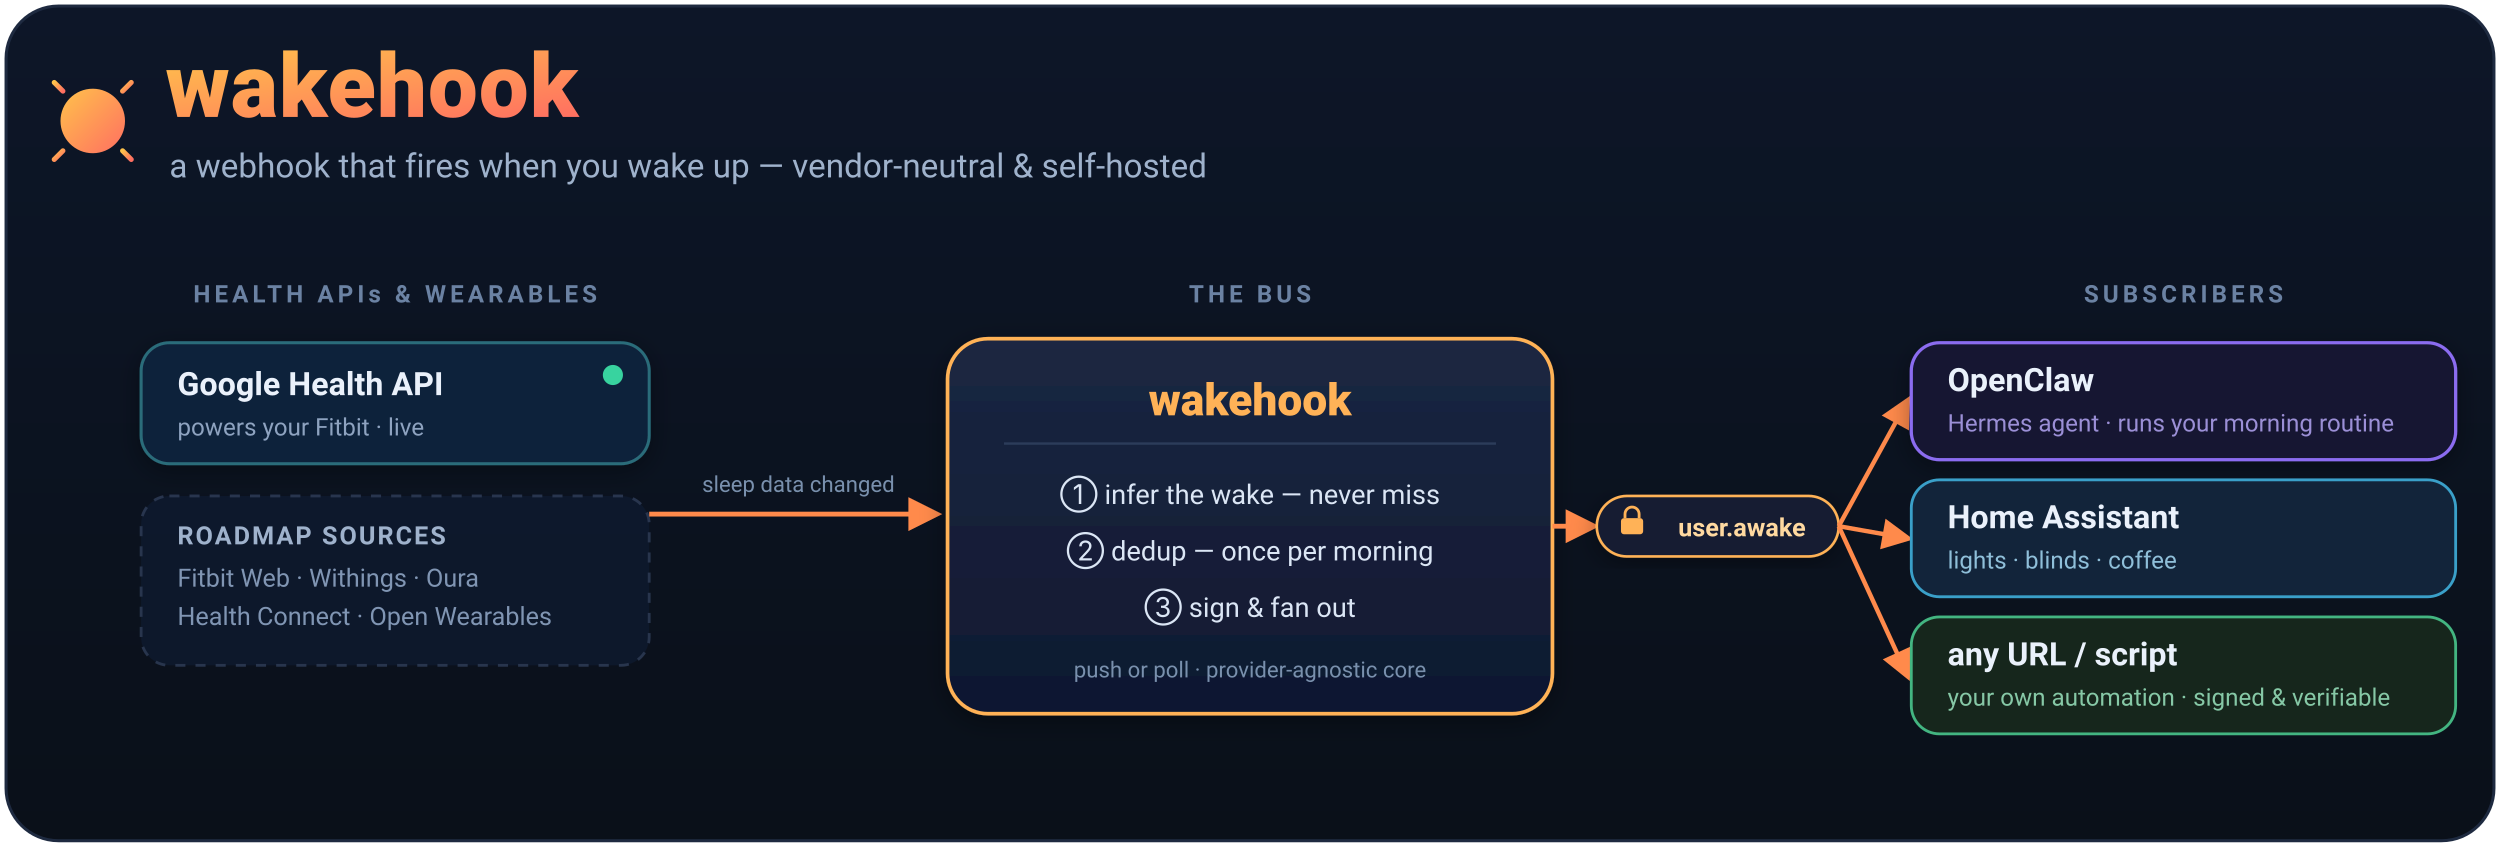
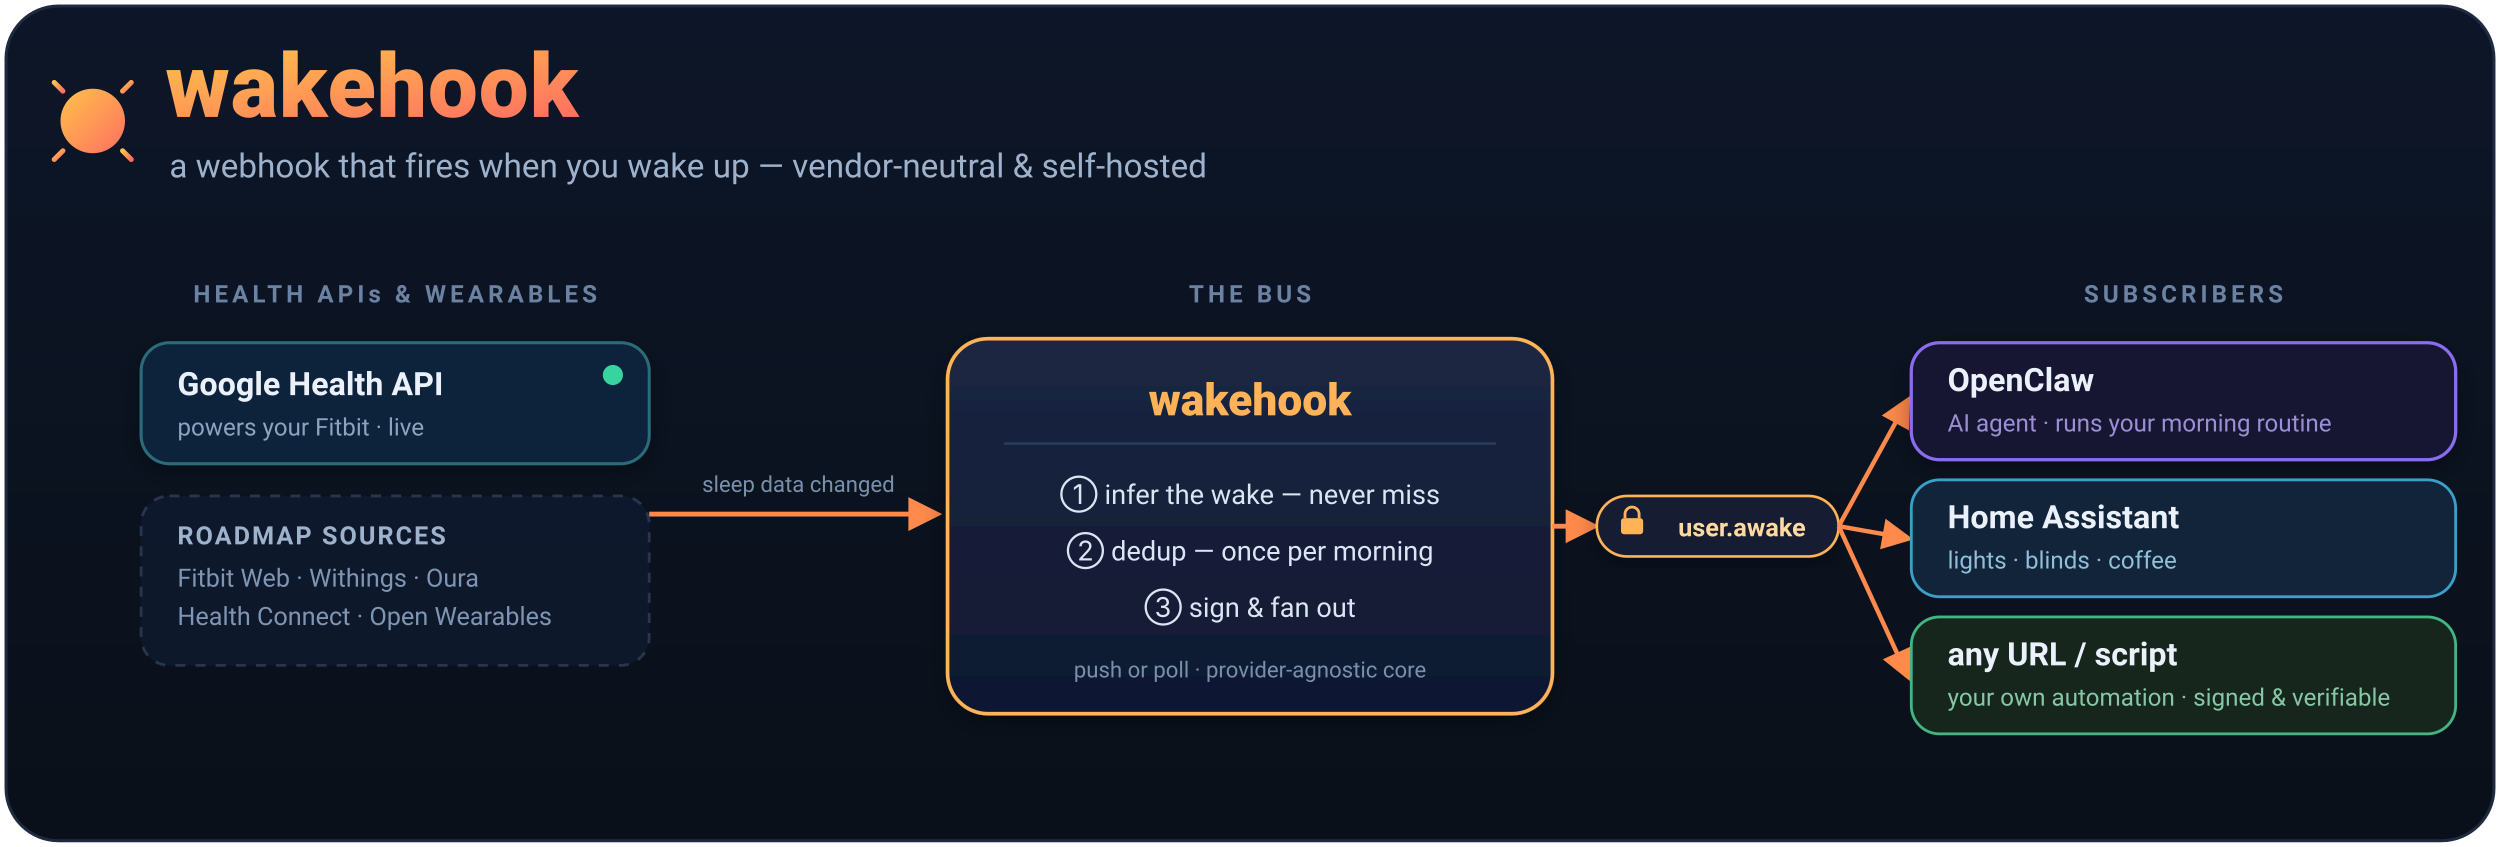
<svg xmlns="http://www.w3.org/2000/svg" viewBox="0 0 1240 420" font-family="-apple-system, BlinkMacSystemFont, 'Segoe UI', Roboto, Helvetica, Arial, sans-serif" role="img" aria-label="wakehook architecture: health APIs to wakehook to subscribers">
  <defs>
    <linearGradient id="sky" x1="0" y1="0" x2="1" y2="1">
      <stop offset="0" stop-color="#FFC24B" />
      <stop offset="1" stop-color="#FF6F61" />
    </linearGradient>
    <linearGradient id="bg" x1="0" y1="0" x2="0" y2="1">
      <stop offset="0" stop-color="#0d1628" />
      <stop offset="1" stop-color="#0a1019" />
    </linearGradient>
    <linearGradient id="hub" x1="0" y1="0" x2="0" y2="1">
      <stop offset="0" stop-color="#1b2742" />
      <stop offset="1" stop-color="#0f1830" />
    </linearGradient>
    <marker id="arw" viewBox="0 0 10 10" refX="8" refY="5" markerWidth="7" markerHeight="7" orient="auto-start-reverse">
      <path d="M0 0 L10 5 L0 10 z" fill="#FF8A4B" />
    </marker>
    <filter id="soft" x="-20%" y="-20%" width="140%" height="140%">
      <feDropShadow dx="0" dy="3" stdDeviation="6" flood-color="#000000" flood-opacity="0.35" />
    </filter>
  </defs>
  <rect x="3" y="3" width="1234" height="414" rx="26" fill="url(#bg)" stroke="#1e2a40" stroke-width="1.5" />
  <g transform="translate(46,60)">
    <circle cx="0" cy="0" r="16" fill="url(#sky)" />
    <g stroke="url(#sky)" stroke-width="2.5" stroke-linecap="round">
      <line x1="0" y1="-21" x2="0" y2="-27" />
      <line x1="14.8" y1="-14.8" x2="19.1" y2="-19.1" />
      <line x1="21" y1="0" x2="27" y2="0" />
      <line x1="14.8" y1="14.8" x2="19.1" y2="19.1" />
      <line x1="0" y1="21" x2="0" y2="27" />
      <line x1="-14.8" y1="14.8" x2="-19.1" y2="19.1" />
      <line x1="-21" y1="0" x2="-27" y2="0" />
      <line x1="-14.8" y1="-14.8" x2="-19.1" y2="-19.1" />
    </g>
  </g>
  <text x="82" y="58" font-size="44" font-weight="800" fill="url(#sky)" letter-spacing="0.5">wakehook</text>
  <text x="84" y="88" font-size="16.5" fill="#9fb2cc">a webhook that fires when you wake up — vendor-neutral &amp; self-hosted</text>
  <text x="196" y="150" font-size="12" font-weight="700" letter-spacing="2" fill="#6b82a3" text-anchor="middle">HEALTH APIs &amp; WEARABLES</text>
  <text x="620" y="150" font-size="12" font-weight="700" letter-spacing="2" fill="#6b82a3" text-anchor="middle">THE BUS</text>
  <text x="1083" y="150" font-size="12" font-weight="700" letter-spacing="2" fill="#6b82a3" text-anchor="middle">SUBSCRIBERS</text>
  <g filter="url(#soft)">
    <rect x="70" y="170" width="252" height="60" rx="14" fill="#10203a" stroke="#2b6c7a" stroke-width="1.5" />
  </g>
  <text x="88" y="196" font-size="16" font-weight="700" fill="#eaf1fb">Google Health API</text>
  <text x="88" y="216" font-size="12" fill="#8ea3c0">powers your Fitbit · live</text>
  <circle cx="304" cy="186" r="5" fill="#38d39f" />
  <rect x="70" y="246" width="252" height="84" rx="14" fill="#0e1a30" stroke="#33425f" stroke-width="1.4" stroke-dasharray="5 5" opacity="0.72" />
  <text x="88" y="270" font-size="12.5" font-weight="700" fill="#9fb2cc" letter-spacing="1">ROADMAP SOURCES</text>
  <text x="88" y="291" font-size="12.5" fill="#8095b3">Fitbit Web · Withings · Oura</text>
  <text x="88" y="310" font-size="12.5" fill="#8095b3">Health Connect · Open Wearables</text>
  <text x="396" y="244" font-size="11" fill="#7990ad" text-anchor="middle">sleep data changed</text>
  <line x1="322" y1="255" x2="464" y2="255" stroke="#FF8A4B" stroke-width="2.4" marker-end="url(#arw)" />
  <g filter="url(#soft)">
    <rect x="470" y="168" width="300" height="186" rx="20" fill="url(#hub)" stroke="#FFB257" stroke-width="1.8" />
  </g>
  <text x="620" y="206" font-size="22" font-weight="800" fill="#FFB257" text-anchor="middle">wakehook</text>
  <line x1="498" y1="220" x2="742" y2="220" stroke="#2c3c5a" stroke-width="1.2" />
  <text x="620" y="250" font-size="13.5" fill="#dbe6f5" text-anchor="middle">① infer the wake — never miss</text>
  <text x="620" y="278" font-size="13.5" fill="#dbe6f5" text-anchor="middle">② dedup — once per morning</text>
  <text x="620" y="306" font-size="13.5" fill="#dbe6f5" text-anchor="middle">③ sign &amp; fan out</text>
  <text x="620" y="336" font-size="11" fill="#7990ad" text-anchor="middle">push or poll · provider-agnostic core</text>
  <line x1="770" y1="261" x2="790" y2="261" stroke="#FF8A4B" stroke-width="2.4" marker-end="url(#arw)" />
  <g filter="url(#soft)">
    <rect x="792" y="246" width="120" height="30" rx="15" fill="#161f33" stroke="#FFB257" stroke-width="1.3" />
  </g>
  <g transform="translate(804,251)" stroke="#FFB257" stroke-width="1.4" fill="none">
    <rect x="0" y="6" width="11" height="8" rx="1.5" fill="#FFB257" stroke="none" />
    <path d="M2 6 V4 a3.5 3.5 0 0 1 7 0 V6" />
  </g>
  <text x="864" y="266" font-size="12.5" font-weight="700" fill="#FFD9A0" text-anchor="middle">user.awake</text>
  <line x1="912" y1="261" x2="946" y2="199" stroke="#FF8A4B" stroke-width="2.2" marker-end="url(#arw)" />
  <line x1="912" y1="261" x2="946" y2="267" stroke="#FF8A4B" stroke-width="2.2" marker-end="url(#arw)" />
  <line x1="912" y1="261" x2="946" y2="335" stroke="#FF8A4B" stroke-width="2.2" marker-end="url(#arw)" />
  <g filter="url(#soft)">
    <rect x="948" y="170" width="270" height="58" rx="14" fill="#161430" stroke="#8b6cf0" stroke-width="1.6" />
  </g>
  <text x="966" y="194" font-size="16" font-weight="700" fill="#eaf1fb">OpenClaw</text>
-   <text x="966" y="214" font-size="12" fill="#9b8fd6">Hermes agent · runs your morning routine</text>
+   <text x="966" y="214" font-size="12" fill="#9b8fd6">AI agent · runs your morning routine</text>
  <rect x="948" y="238" width="270" height="58" rx="14" fill="#12243a" stroke="#3aa0c9" stroke-width="1.4" />
  <text x="966" y="262" font-size="16" font-weight="700" fill="#eaf1fb">Home Assistant</text>
  <text x="966" y="282" font-size="12" fill="#8fbfd9">lights · blinds · coffee</text>
  <rect x="948" y="306" width="270" height="58" rx="14" fill="#16261c" stroke="#43b581" stroke-width="1.4" />
  <text x="966" y="330" font-size="16" font-weight="700" fill="#eaf1fb">any URL / script</text>
  <text x="966" y="350" font-size="12" fill="#86c8a6">your own automation · signed &amp; verifiable</text>
</svg>
